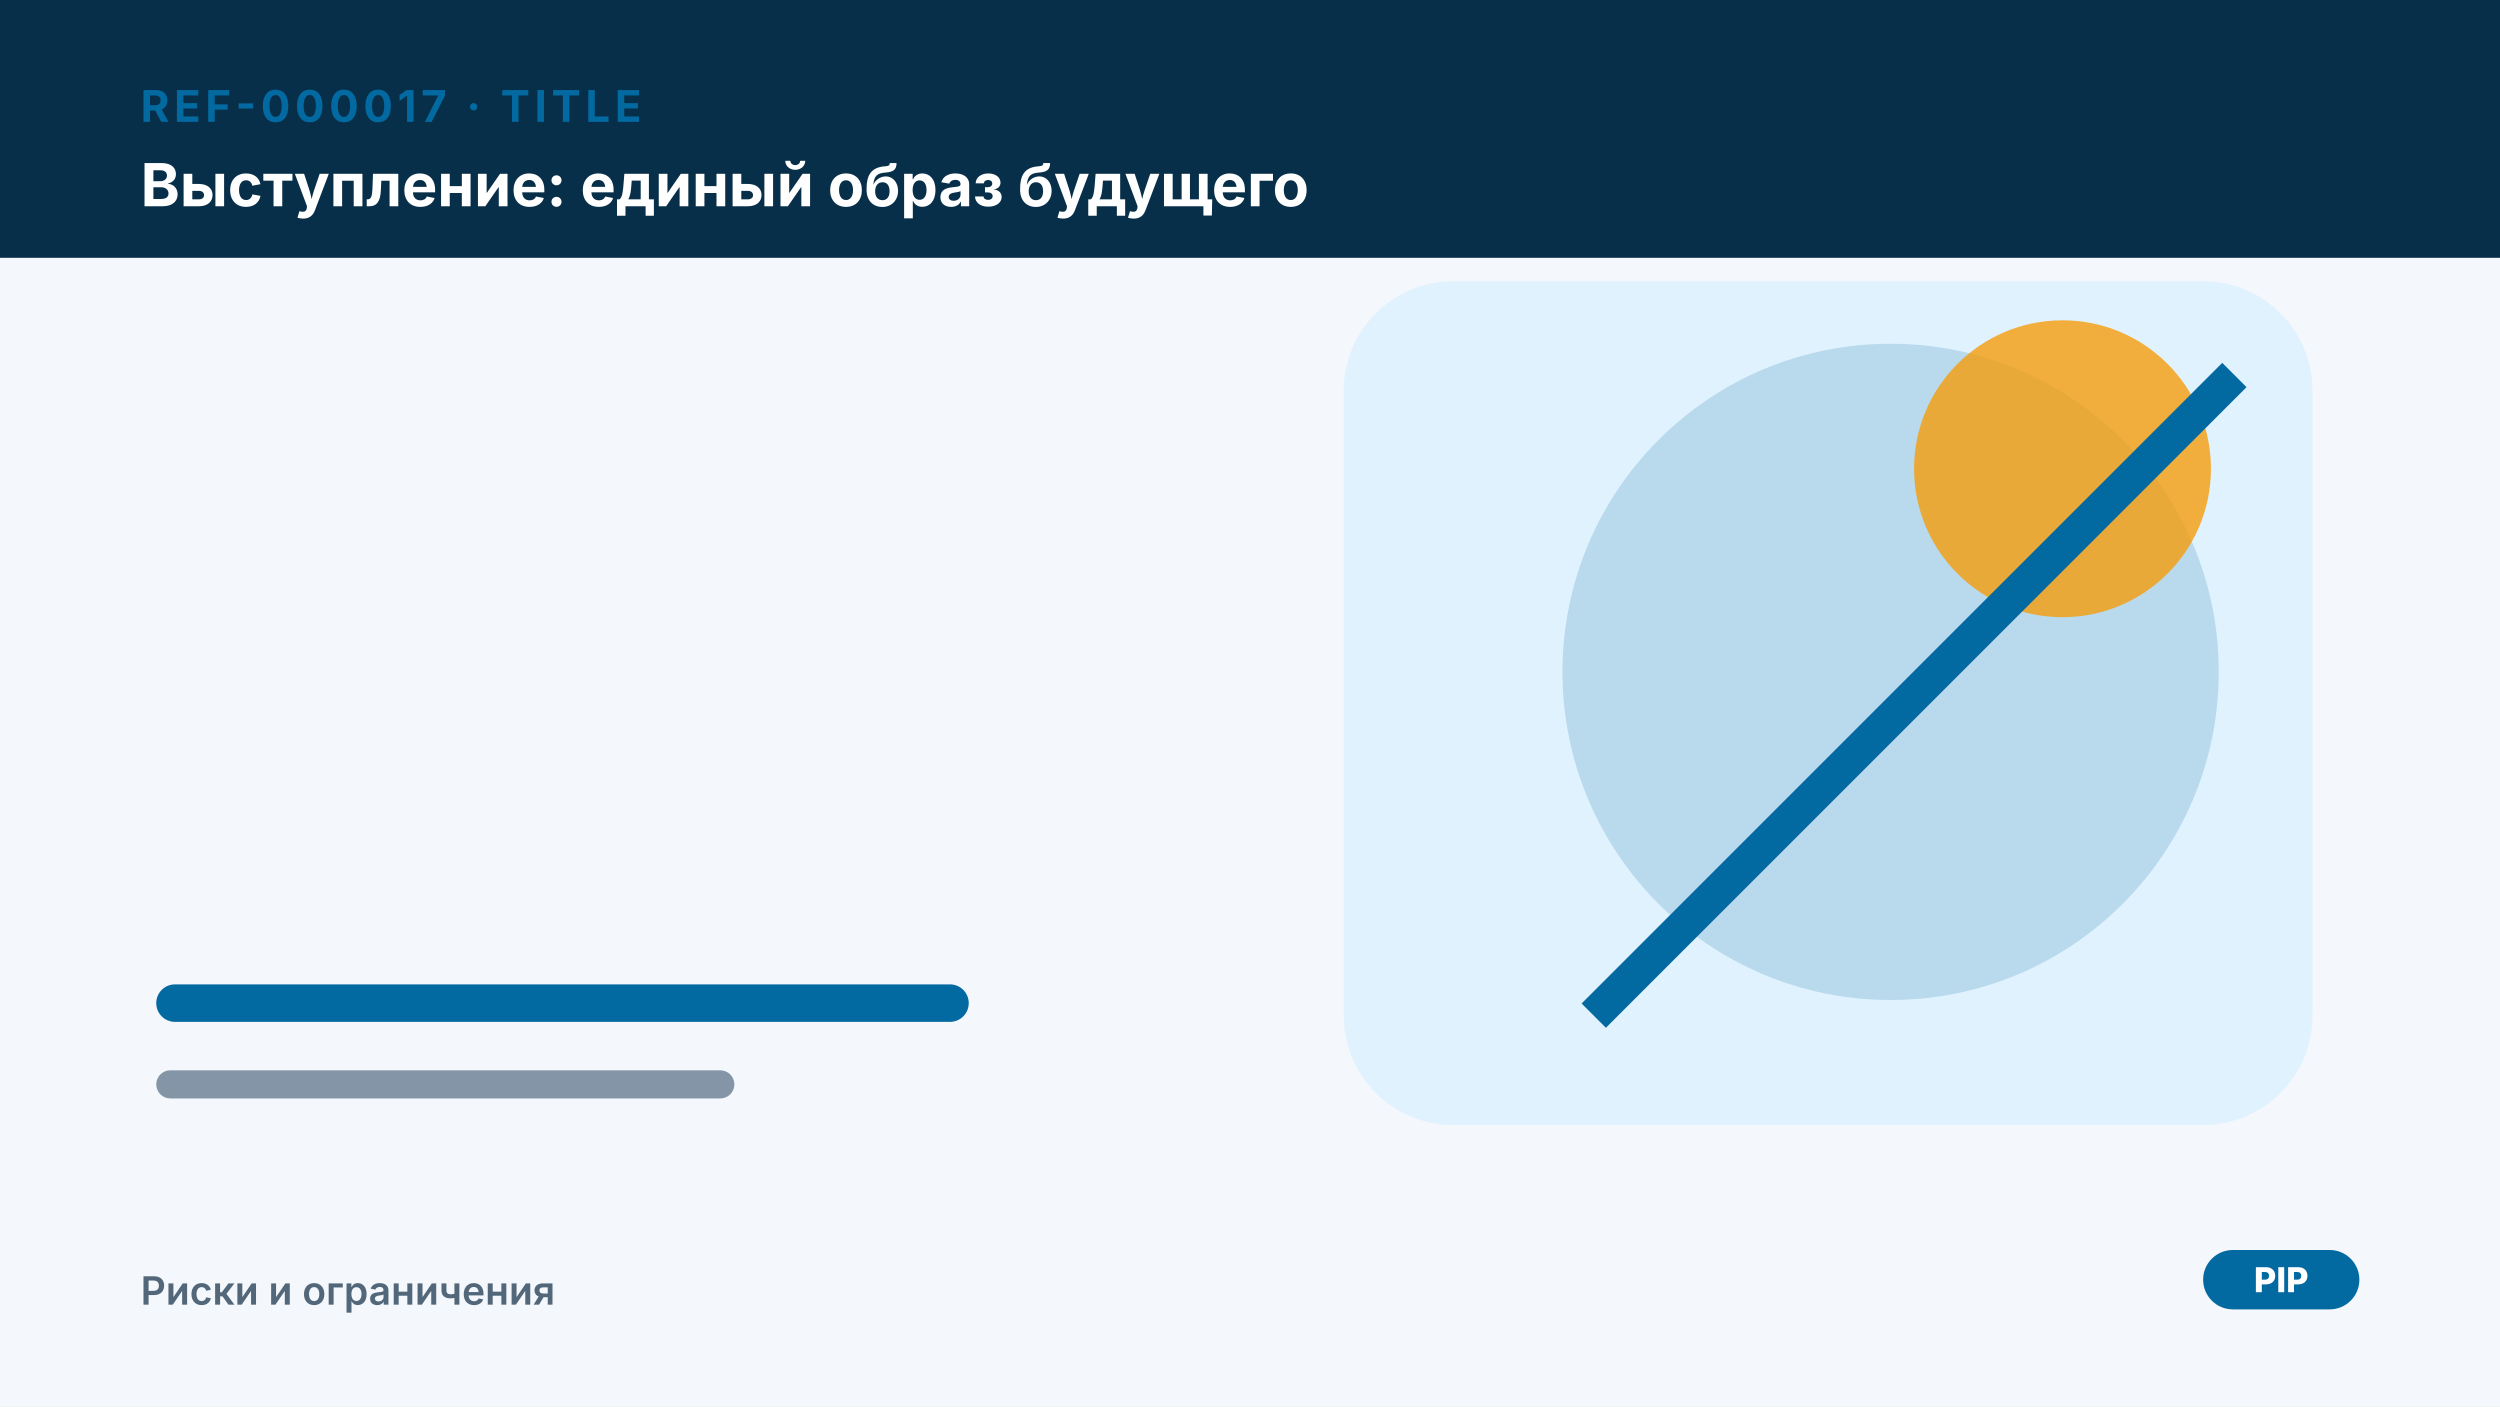
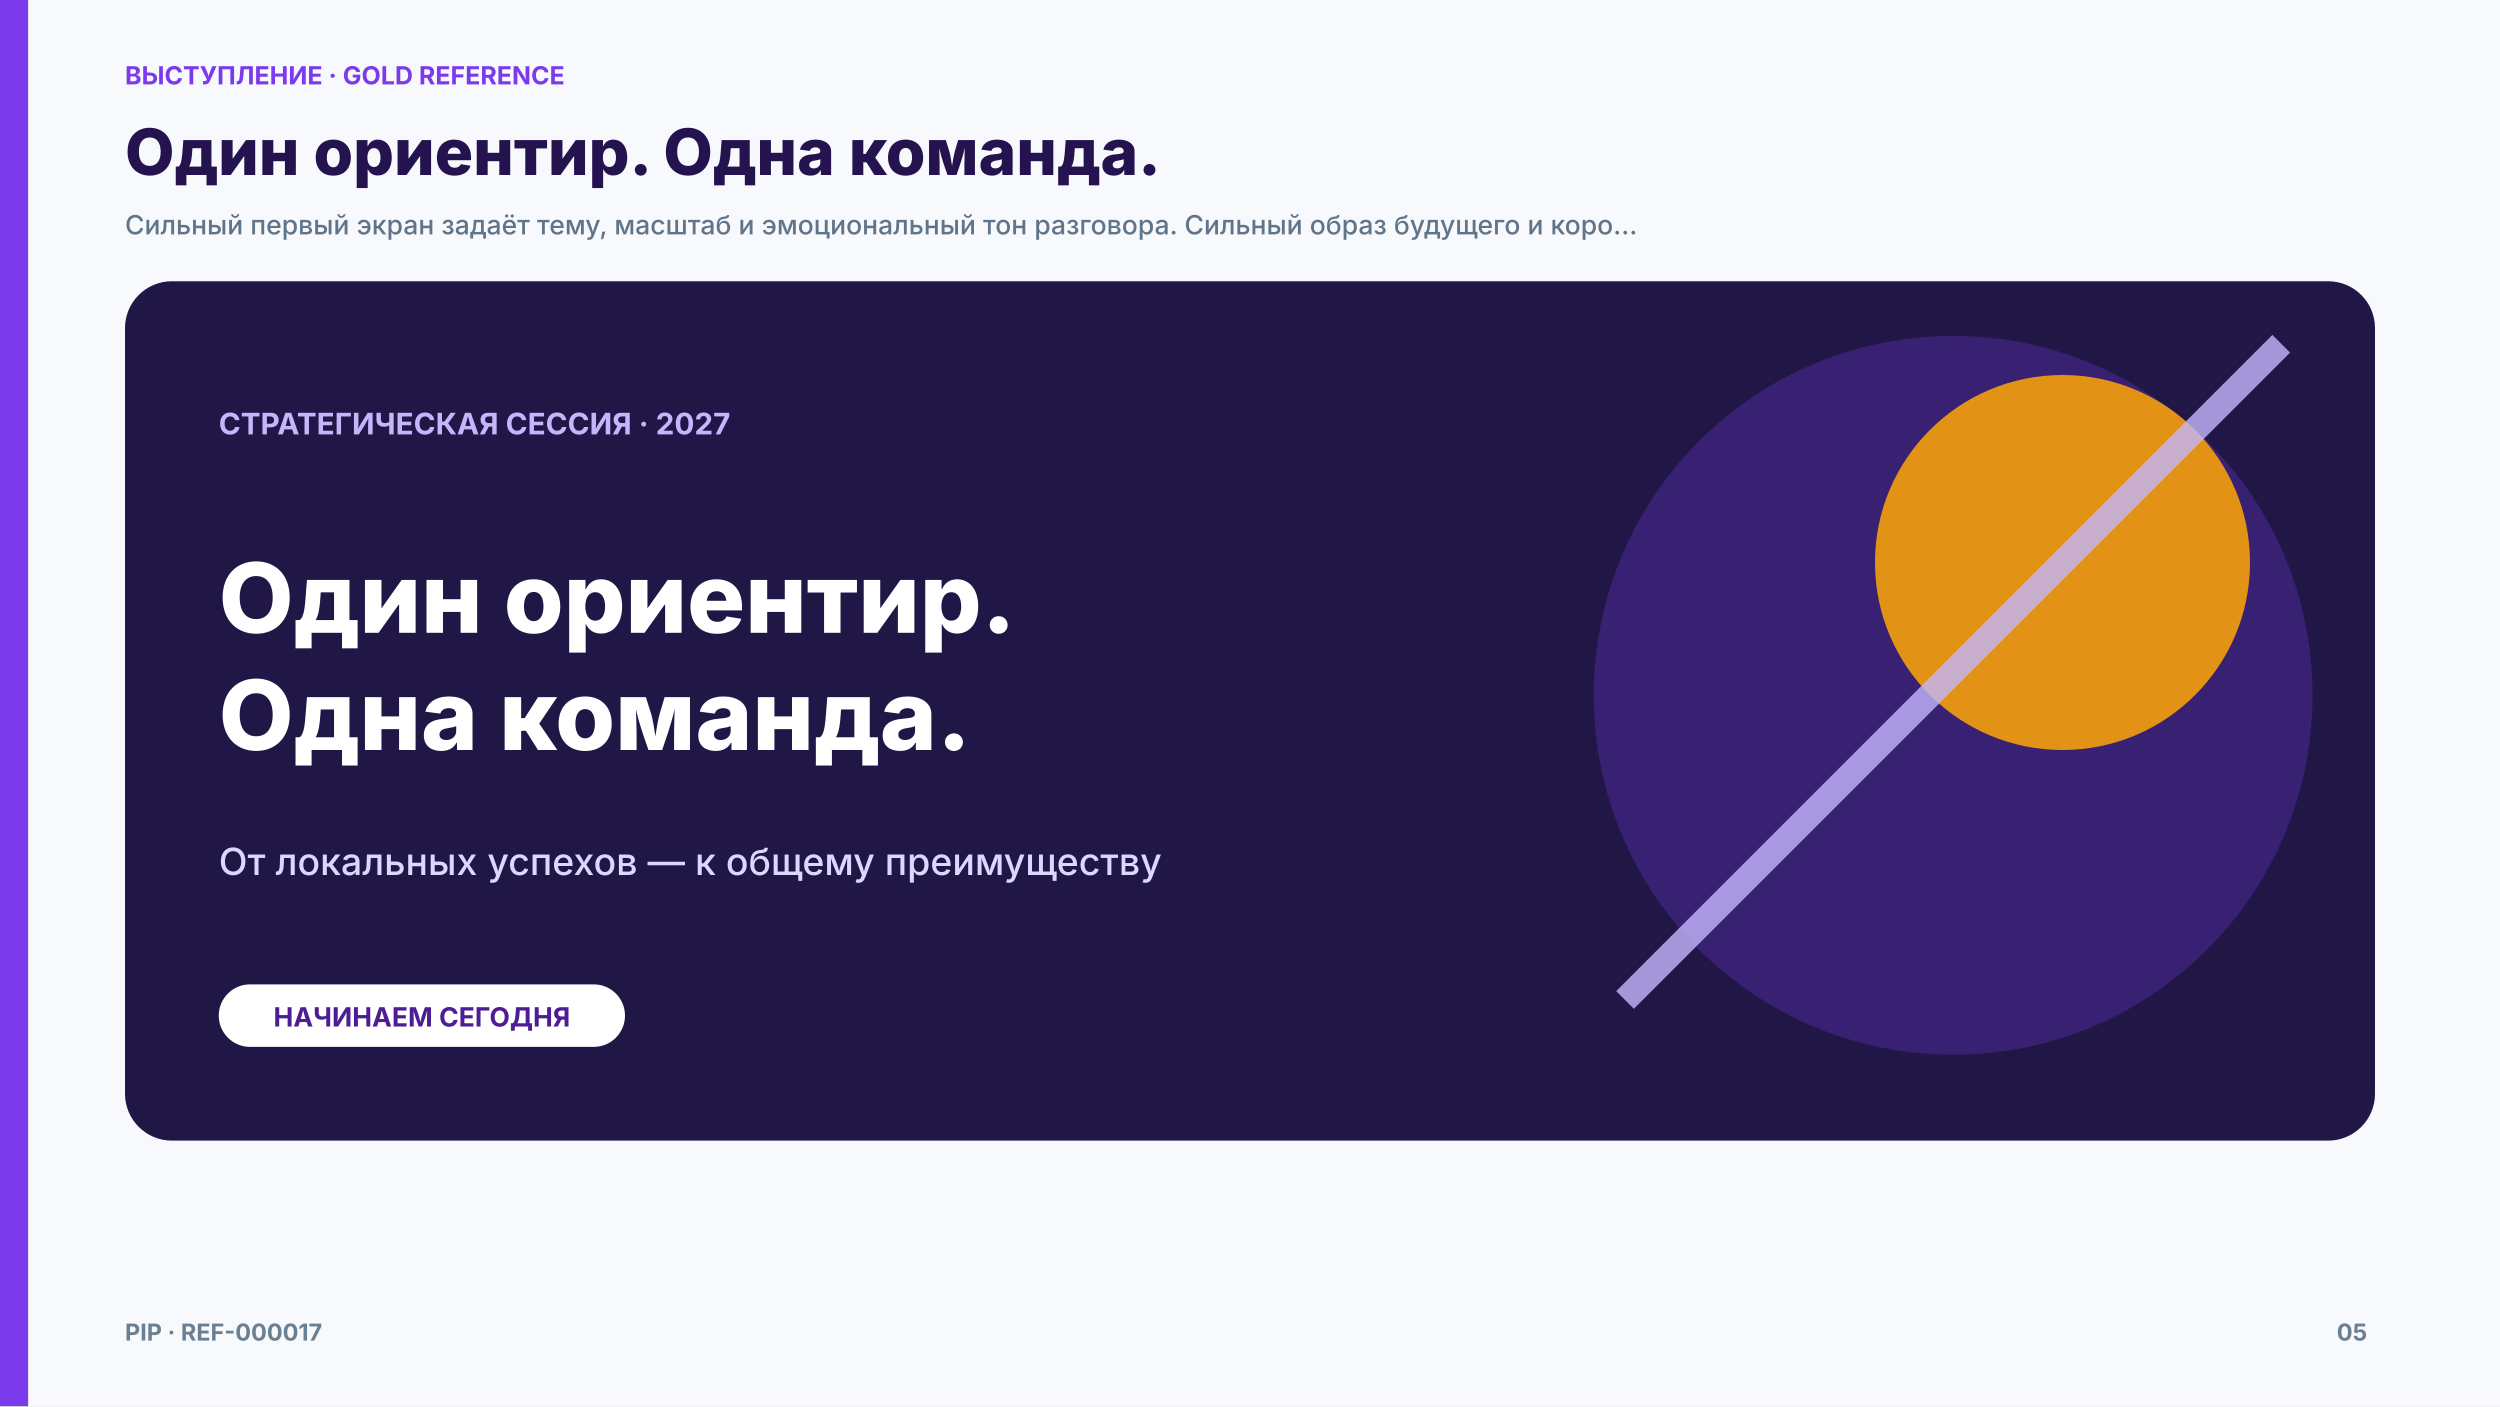
- <svg xmlns="http://www.w3.org/2000/svg" viewBox="0 0 1600 900" role="img" aria-labelledby="title description">
-   <rect width="1600" height="900" fill="#F4F7FB" />
-   <rect width="1600" height="165" fill="#082F49" />
-   <text x="90" y="78" font-family="Inter, Arial, sans-serif" font-size="28" font-weight="700" letter-spacing="3" fill="#0369A1">REF-000017 · TITLE</text>
-   <text x="90" y="132" font-family="Inter, Arial, sans-serif" font-size="38" font-weight="700" fill="#FFFFFF">Выступление: единый образ будущего</text>
-   <rect x="860" y="180" width="620" height="540" rx="70" fill="#E0F2FE" />
-   <circle cx="1210" cy="430" r="210" fill="#0369A1" opacity=".18" />
-   <circle cx="1320" cy="300" r="95" fill="#F59E0B" opacity=".8" />
-   <path d="M1020 650 1430 240" stroke="#0369A1" stroke-width="22" />
-   <rect x="100" y="630" width="520" height="24" rx="12" fill="#0369A1" />
-   <rect x="100" y="685" width="370" height="18" rx="9" fill="#8395A7" />
-   <text x="90" y="835" font-family="Inter, Arial, sans-serif" font-size="25" font-weight="600" fill="#52677A">Риски и ограничения</text>
-   <rect x="1410" y="800" width="100" height="38" rx="19" fill="#0369A1" />
-   <text x="1460" y="827" text-anchor="middle" font-family="Inter, Arial, sans-serif" font-size="22" font-weight="800" fill="#FFFFFF">PIP</text>
+ <svg xmlns="http://www.w3.org/2000/svg" viewBox="0 0 1600 900" role="img" aria-labelledby="title description" data-gold="true" data-layout="gold-05">
+   <rect width="1600" height="900" fill="#F7F9FC" />
+   <rect x="0" y="0" width="18" height="900" fill="#7C3AED" />
+   <text x="80" y="54" font-family="Inter, Arial, sans-serif" font-size="16" font-weight="750" fill="#7C3AED" text-anchor="start">ВЫСТУПЛЕНИЕ · GOLD REFERENCE</text>
+   <text x="80" y="112" font-family="Inter, Arial, sans-serif" font-size="41" font-weight="800" fill="#24134F" text-anchor="start">Один ориентир. Одна команда.</text>
+   <text x="80" y="150" font-family="Inter, Arial, sans-serif" font-size="17" font-weight="500" fill="#60758A" text-anchor="start">Сильный первый экран задаёт тему, масштаб и эмоциональный тон разговора. Сильный образ будущего и коро…</text>
+   <rect x="80" y="180" width="1440" height="550" rx="30" fill="#211747" stroke="#211747" stroke-width="0" />
+   <circle cx="1250" cy="445" r="230" fill="#7C3AED" opacity=".26" />
+   <circle cx="1320" cy="360" r="120" fill="#F59E0B" opacity=".9" />
+   <path d="M1040 640 1460 220" stroke="#C4B5FD" stroke-width="16" opacity=".8" />
+   <text x="140" y="278" font-family="Inter, Arial, sans-serif" font-size="19" font-weight="700" fill="#C4B5FD" text-anchor="start">СТРАТЕГИЧЕСКАЯ СЕССИЯ · 2027</text>
+   <text x="140" y="405" font-family="Inter, Arial, sans-serif" font-size="62" font-weight="800" fill="#FFFFFF" text-anchor="start">Один ориентир.</text>
+   <text x="140" y="480" font-family="Inter, Arial, sans-serif" font-size="62" font-weight="800" fill="#FFFFFF" text-anchor="start">Одна команда.</text>
+   <text x="140" y="560" font-family="Inter, Arial, sans-serif" font-size="24" font-weight="500" fill="#DDD6FE" text-anchor="start">От локальных успехов — к общему преимуществу</text>
+   <rect x="140" y="630" width="260" height="40" rx="20" fill="#FFFFFF" stroke="#FFFFFF" stroke-width="0" />
+   <text x="270" y="657" font-family="Inter, Arial, sans-serif" font-size="17" font-weight="700" fill="#4C1D95" text-anchor="middle">НАЧИНАЕМ СЕГОДНЯ</text>
+   <text x="80" y="858" font-family="Inter, Arial, sans-serif" font-size="15" font-weight="700" fill="#6B7F93" text-anchor="start">PIP · REF-000017</text>
+   <text x="1515" y="858" font-family="Inter, Arial, sans-serif" font-size="15" font-weight="700" fill="#6B7F93" text-anchor="end">05</text>
</svg>
